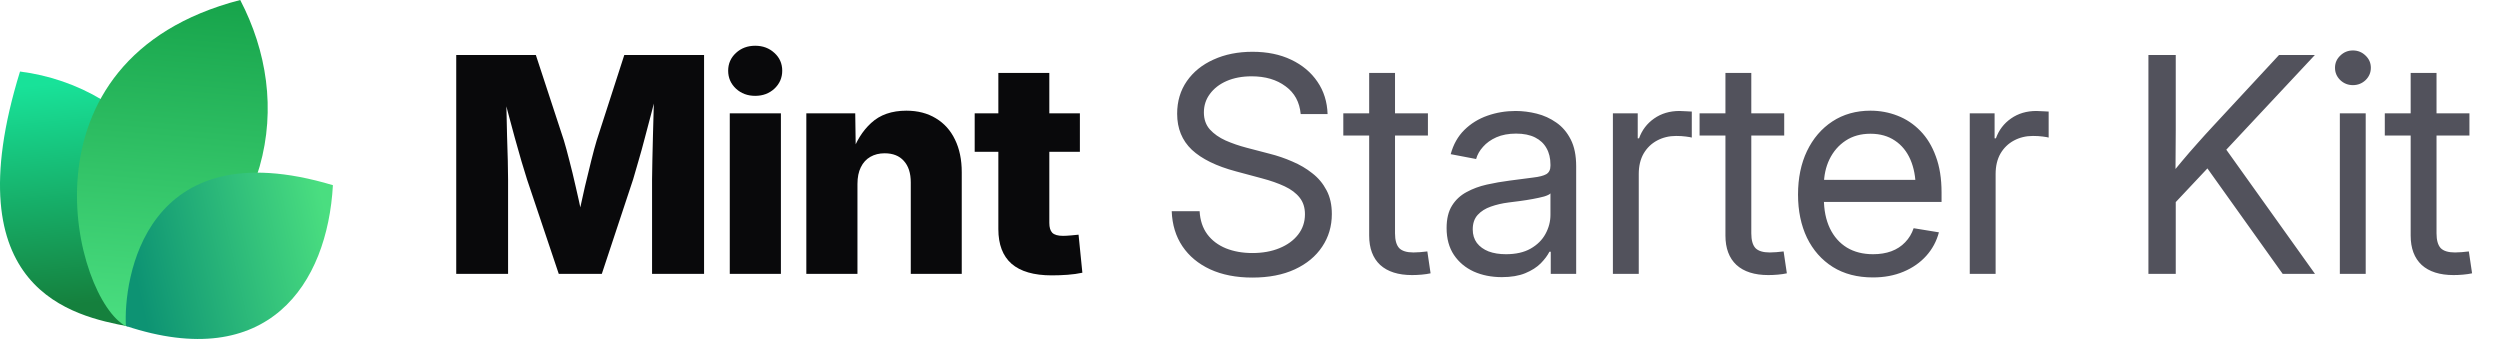
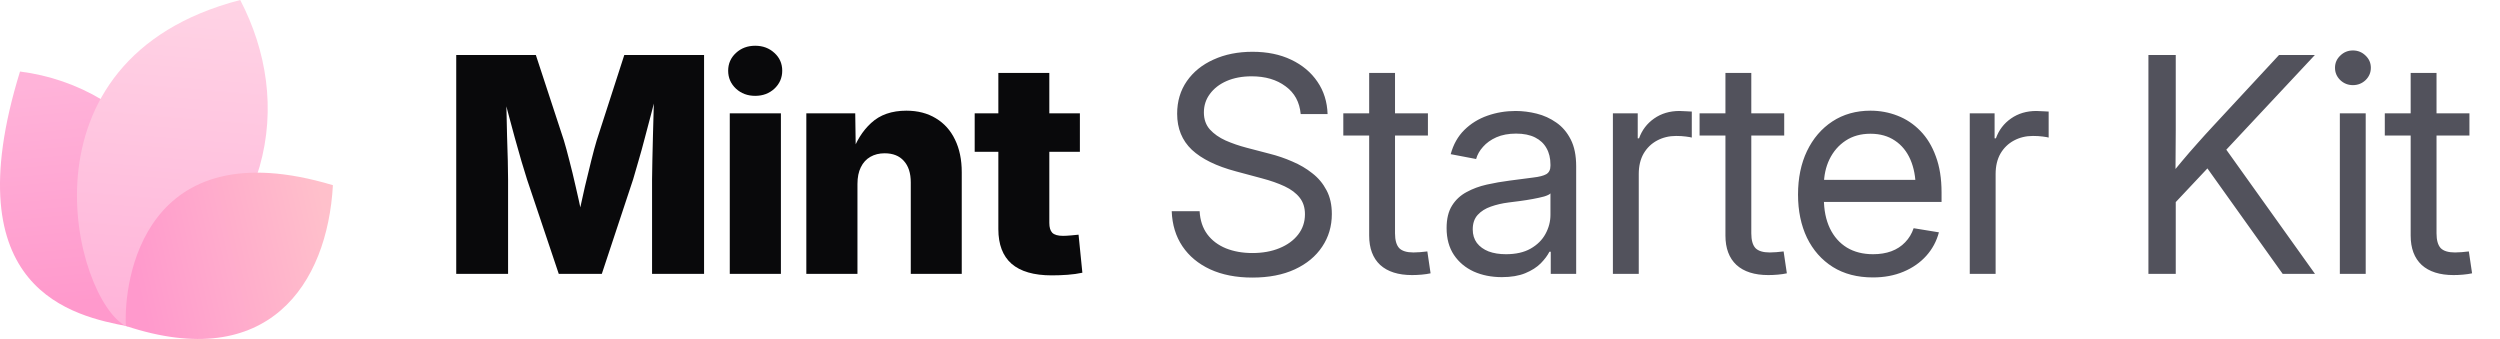
<svg xmlns="http://www.w3.org/2000/svg" width="177" height="24" viewBox="0 0 177 24" fill="none">
  <path d="M9.061 23.108C5.268 22.377 -3.391 20.627 1.417 5.064C9.634 6.099 16.973 14.064 9.061 23.108Z" fill="url(#paint0_linear_17557_2020)" />
  <path d="M8.919 23.094C5.276 21.222 0.784 4.209 17.007 0C20.757 7.193 19.621 16.545 8.919 23.094Z" fill="url(#paint1_linear_17557_2020)" />
  <path d="M8.914 23.079C8.735 19.882 10.159 9.085 23.57 13.111C23.181 20.123 18.984 26.418 8.914 23.079Z" fill="url(#paint2_linear_17557_2020)" />
  <path d="M32.301 19.392V3.894H37.938L39.925 9.948C40.036 10.315 40.164 10.787 40.31 11.362C40.462 11.938 40.611 12.552 40.757 13.204C40.91 13.855 41.048 14.483 41.173 15.086C41.305 15.682 41.412 16.192 41.495 16.615H40.695C40.771 16.192 40.871 15.682 40.996 15.086C41.128 14.49 41.267 13.866 41.412 13.214C41.565 12.562 41.714 11.948 41.86 11.373C42.005 10.79 42.133 10.315 42.244 9.948L44.2 3.894H49.848V19.392H46.166V12.704C46.166 12.357 46.173 11.917 46.187 11.383C46.2 10.849 46.214 10.27 46.228 9.646C46.249 9.022 46.266 8.391 46.28 7.753C46.301 7.115 46.311 6.519 46.311 5.964H46.623C46.485 6.561 46.332 7.181 46.166 7.826C45.999 8.471 45.833 9.102 45.666 9.719C45.507 10.336 45.351 10.901 45.198 11.414C45.053 11.928 44.928 12.357 44.824 12.704L42.608 19.392H39.561L37.314 12.704C37.203 12.357 37.072 11.928 36.919 11.414C36.773 10.901 36.614 10.34 36.441 9.729C36.274 9.112 36.104 8.481 35.931 7.836C35.764 7.192 35.608 6.567 35.463 5.964H35.827C35.834 6.512 35.844 7.105 35.858 7.743C35.872 8.374 35.886 9.005 35.9 9.636C35.92 10.26 35.938 10.839 35.952 11.373C35.965 11.907 35.972 12.351 35.972 12.704V19.392H32.301ZM51.668 19.392V8.024H55.288V19.392H51.668ZM53.468 6.786C52.927 6.786 52.473 6.616 52.105 6.276C51.738 5.93 51.554 5.507 51.554 5.007C51.554 4.508 51.738 4.088 52.105 3.749C52.473 3.409 52.927 3.239 53.468 3.239C54.009 3.239 54.463 3.409 54.83 3.749C55.198 4.082 55.382 4.501 55.382 5.007C55.382 5.507 55.198 5.93 54.83 6.276C54.463 6.616 54.009 6.786 53.468 6.786ZM60.708 13.027V19.392H57.088V8.024H60.551L60.593 10.967H60.281C60.593 10.024 61.061 9.268 61.685 8.7C62.309 8.124 63.138 7.836 64.171 7.836C64.975 7.836 65.672 8.017 66.262 8.377C66.851 8.731 67.302 9.234 67.614 9.885C67.933 10.537 68.092 11.307 68.092 12.194V19.392H64.483V12.912C64.483 12.26 64.32 11.754 63.994 11.394C63.675 11.033 63.221 10.853 62.632 10.853C62.25 10.853 61.914 10.936 61.623 11.102C61.332 11.269 61.106 11.515 60.947 11.841C60.787 12.16 60.708 12.555 60.708 13.027ZM76.456 8.024V10.749H69.008V8.024H76.456ZM70.683 5.163H74.292V15.783C74.292 16.102 74.361 16.334 74.5 16.48C74.646 16.625 74.899 16.698 75.259 16.698C75.405 16.698 75.596 16.688 75.831 16.667C76.074 16.646 76.251 16.629 76.362 16.615L76.632 19.309C76.313 19.378 75.963 19.427 75.582 19.455C75.207 19.482 74.836 19.496 74.469 19.496C73.2 19.496 72.25 19.222 71.619 18.674C70.995 18.127 70.683 17.308 70.683 16.22V5.163Z" fill="#09090B" />
  <path d="M88.667 19.652C87.523 19.652 86.528 19.458 85.682 19.07C84.843 18.681 84.188 18.137 83.716 17.437C83.245 16.736 82.992 15.908 82.957 14.951H84.933C84.968 15.596 85.148 16.14 85.474 16.584C85.8 17.021 86.24 17.354 86.795 17.582C87.35 17.804 87.974 17.915 88.667 17.915C89.388 17.915 90.026 17.801 90.581 17.572C91.143 17.343 91.583 17.024 91.902 16.615C92.228 16.199 92.391 15.717 92.391 15.169C92.391 14.698 92.266 14.306 92.017 13.994C91.767 13.675 91.413 13.408 90.956 13.193C90.498 12.978 89.954 12.787 89.323 12.621L87.502 12.132C86.123 11.765 85.082 11.255 84.382 10.603C83.689 9.944 83.342 9.095 83.342 8.055C83.342 7.174 83.571 6.404 84.028 5.746C84.486 5.087 85.117 4.577 85.921 4.217C86.726 3.849 87.645 3.666 88.678 3.666C89.718 3.666 90.63 3.853 91.413 4.227C92.204 4.602 92.824 5.122 93.275 5.787C93.726 6.446 93.965 7.209 93.993 8.076H92.089C92.013 7.23 91.656 6.574 91.018 6.11C90.387 5.638 89.586 5.403 88.615 5.403C87.95 5.403 87.36 5.513 86.847 5.735C86.341 5.957 85.946 6.262 85.661 6.651C85.377 7.032 85.235 7.469 85.235 7.961C85.235 8.447 85.377 8.849 85.661 9.168C85.946 9.48 86.317 9.74 86.774 9.948C87.232 10.149 87.724 10.319 88.251 10.457L89.884 10.884C90.439 11.023 90.977 11.206 91.496 11.435C92.023 11.657 92.495 11.934 92.911 12.267C93.334 12.593 93.67 12.995 93.92 13.474C94.17 13.945 94.294 14.504 94.294 15.149C94.294 16.015 94.066 16.788 93.608 17.468C93.157 18.148 92.512 18.681 91.673 19.07C90.834 19.458 89.832 19.652 88.667 19.652ZM101.097 8.024V9.594H95.106V8.024H101.097ZM96.937 5.163H98.767V16.521C98.767 17 98.865 17.347 99.059 17.562C99.26 17.77 99.6 17.874 100.078 17.874C100.21 17.874 100.366 17.867 100.546 17.853C100.733 17.832 100.903 17.815 101.056 17.801L101.285 19.351C101.097 19.392 100.886 19.423 100.65 19.444C100.414 19.465 100.189 19.475 99.974 19.475C98.996 19.475 98.244 19.236 97.717 18.758C97.197 18.272 96.937 17.579 96.937 16.677V5.163ZM106.33 19.621C105.595 19.621 104.932 19.489 104.343 19.226C103.754 18.955 103.285 18.564 102.939 18.05C102.592 17.53 102.419 16.896 102.419 16.147C102.419 15.495 102.547 14.965 102.804 14.556C103.06 14.146 103.403 13.828 103.833 13.599C104.263 13.363 104.742 13.186 105.269 13.068C105.796 12.95 106.333 12.857 106.881 12.787C107.574 12.69 108.132 12.617 108.555 12.569C108.978 12.52 109.287 12.441 109.481 12.33C109.675 12.212 109.772 12.014 109.772 11.737V11.654C109.772 11.203 109.679 10.815 109.492 10.489C109.311 10.163 109.041 9.91 108.68 9.729C108.32 9.549 107.872 9.459 107.338 9.459C106.805 9.459 106.34 9.546 105.945 9.719C105.556 9.892 105.241 10.118 104.998 10.395C104.755 10.665 104.593 10.953 104.509 11.258L102.71 10.915C102.897 10.222 103.22 9.65 103.677 9.199C104.135 8.748 104.679 8.412 105.31 8.19C105.941 7.968 106.607 7.857 107.307 7.857C107.8 7.857 108.295 7.92 108.795 8.044C109.301 8.169 109.765 8.381 110.188 8.679C110.611 8.97 110.951 9.369 111.208 9.875C111.464 10.374 111.593 11.005 111.593 11.768V19.392H109.793V17.822H109.7C109.568 18.085 109.363 18.359 109.086 18.643C108.809 18.921 108.444 19.153 107.994 19.34C107.543 19.527 106.988 19.621 106.33 19.621ZM106.621 17.998C107.321 17.998 107.904 17.867 108.368 17.603C108.84 17.333 109.19 16.986 109.419 16.563C109.654 16.133 109.772 15.682 109.772 15.211V13.692C109.703 13.769 109.554 13.841 109.325 13.911C109.096 13.973 108.829 14.032 108.524 14.088C108.226 14.143 107.921 14.192 107.609 14.233C107.304 14.275 107.033 14.309 106.798 14.337C106.354 14.393 105.938 14.49 105.549 14.628C105.168 14.76 104.86 14.954 104.624 15.211C104.388 15.467 104.27 15.811 104.27 16.241C104.27 16.615 104.367 16.934 104.561 17.198C104.762 17.461 105.04 17.662 105.393 17.801C105.747 17.933 106.156 17.998 106.621 17.998ZM114.193 19.392V8.024H115.951V9.792H116.045C116.253 9.209 116.61 8.741 117.116 8.388C117.622 8.034 118.219 7.857 118.905 7.857C119.058 7.857 119.217 7.864 119.384 7.878C119.55 7.885 119.682 7.892 119.779 7.899V9.74C119.716 9.719 119.578 9.695 119.363 9.667C119.155 9.639 118.922 9.625 118.666 9.625C118.174 9.625 117.726 9.733 117.324 9.948C116.922 10.163 116.603 10.471 116.367 10.874C116.138 11.276 116.024 11.758 116.024 12.319V19.392H114.193ZM126.322 8.024V9.594H120.33V8.024H126.322ZM122.161 5.163H123.992V16.521C123.992 17 124.089 17.347 124.283 17.562C124.484 17.77 124.824 17.874 125.302 17.874C125.434 17.874 125.59 17.867 125.77 17.853C125.958 17.832 126.127 17.815 126.28 17.801L126.509 19.351C126.322 19.392 126.11 19.423 125.874 19.444C125.639 19.465 125.413 19.475 125.198 19.475C124.221 19.475 123.468 19.236 122.941 18.758C122.421 18.272 122.161 17.579 122.161 16.677V5.163ZM132.604 19.642C131.502 19.642 130.555 19.396 129.765 18.903C128.974 18.404 128.364 17.714 127.934 16.834C127.511 15.946 127.3 14.927 127.3 13.775C127.3 12.611 127.511 11.584 127.934 10.697C128.364 9.802 128.964 9.102 129.734 8.596C130.51 8.089 131.408 7.836 132.428 7.836C133.1 7.836 133.738 7.954 134.341 8.19C134.952 8.426 135.489 8.783 135.954 9.261C136.425 9.74 136.793 10.343 137.056 11.071C137.327 11.792 137.462 12.645 137.462 13.63V14.296H128.433V12.735H136.463L135.631 13.297C135.631 12.541 135.506 11.876 135.257 11.3C135.007 10.725 134.643 10.277 134.165 9.958C133.686 9.632 133.107 9.469 132.428 9.469C131.748 9.469 131.162 9.632 130.67 9.958C130.177 10.284 129.796 10.725 129.526 11.279C129.262 11.827 129.13 12.441 129.13 13.12V14.046C129.13 14.864 129.273 15.572 129.557 16.168C129.841 16.757 130.243 17.211 130.763 17.53C131.283 17.842 131.901 17.998 132.615 17.998C133.093 17.998 133.523 17.929 133.905 17.79C134.293 17.645 134.619 17.433 134.882 17.156C135.153 16.879 135.354 16.546 135.486 16.157L137.275 16.449C137.108 17.08 136.81 17.634 136.38 18.113C135.95 18.591 135.413 18.966 134.768 19.236C134.123 19.507 133.402 19.642 132.604 19.642ZM139.459 19.392V8.024H141.217V9.792H141.311C141.519 9.209 141.876 8.741 142.382 8.388C142.888 8.034 143.485 7.857 144.171 7.857C144.324 7.857 144.483 7.864 144.649 7.878C144.816 7.885 144.948 7.892 145.045 7.899V9.74C144.982 9.719 144.844 9.695 144.629 9.667C144.421 9.639 144.188 9.625 143.932 9.625C143.439 9.625 142.992 9.733 142.59 9.948C142.188 10.163 141.869 10.471 141.633 10.874C141.404 11.276 141.29 11.758 141.29 12.319V19.392H139.459ZM153.429 14.961V12.715C153.783 12.257 154.136 11.82 154.49 11.404C154.844 10.981 155.204 10.565 155.572 10.156C155.939 9.74 156.314 9.327 156.695 8.918L161.355 3.894H163.893L157.277 10.967H157.184L153.429 14.961ZM152.108 19.392V3.894H154.043V9.241L154.022 12.559L154.043 13.505V19.392H152.108ZM161.615 19.392L155.967 11.477L157.173 9.969L163.903 19.392H161.615ZM165.661 19.392V8.024H167.492V19.392H165.661ZM166.587 6.027C166.24 6.027 165.942 5.909 165.692 5.673C165.443 5.43 165.318 5.139 165.318 4.799C165.318 4.459 165.443 4.172 165.692 3.936C165.942 3.693 166.24 3.572 166.587 3.572C166.934 3.572 167.232 3.693 167.482 3.936C167.731 4.172 167.856 4.459 167.856 4.799C167.856 5.139 167.731 5.43 167.482 5.673C167.232 5.909 166.934 6.027 166.587 6.027ZM174.836 8.024V9.594H168.844V8.024H174.836ZM170.675 5.163H172.506V16.521C172.506 17 172.603 17.347 172.797 17.562C172.998 17.77 173.338 17.874 173.816 17.874C173.948 17.874 174.104 17.867 174.284 17.853C174.472 17.832 174.641 17.815 174.794 17.801L175.023 19.351C174.836 19.392 174.624 19.423 174.388 19.444C174.153 19.465 173.927 19.475 173.712 19.475C172.735 19.475 171.982 19.236 171.455 18.758C170.935 18.272 170.675 17.579 170.675 16.677V5.163Z" fill="#52525C" />
  <defs>
    <linearGradient id="paint0_linear_17557_2020" x1="3.776" y1="5.916" x2="5.232" y2="21.559" gradientUnits="userSpaceOnUse">
-       <stop stop-color="#18E299" />
-       <stop offset="1" stop-color="#15803D" />
+       <stop stop-color="#FFB3D9" />
+       <stop offset="1" stop-color="#FF99CC" />
    </linearGradient>
    <linearGradient id="paint1_linear_17557_2020" x1="12.171" y1="-0.718" x2="10.19" y2="22.983" gradientUnits="userSpaceOnUse">
-       <stop stop-color="#16A34A" />
-       <stop offset="1" stop-color="#4ADE80" />
+       <stop stop-color="#FFD4E5" />
+       <stop offset="1" stop-color="#FFB3D9" />
    </linearGradient>
    <linearGradient id="paint2_linear_17557_2020" x1="23.133" y1="15.353" x2="9.338" y2="18.52" gradientUnits="userSpaceOnUse">
-       <stop stop-color="#4ADE80" />
-       <stop offset="1" stop-color="#0D9373" />
+       <stop stop-color="#FFC0CB" />
+       <stop offset="1" stop-color="#FF99CC" />
    </linearGradient>
  </defs>
</svg>
